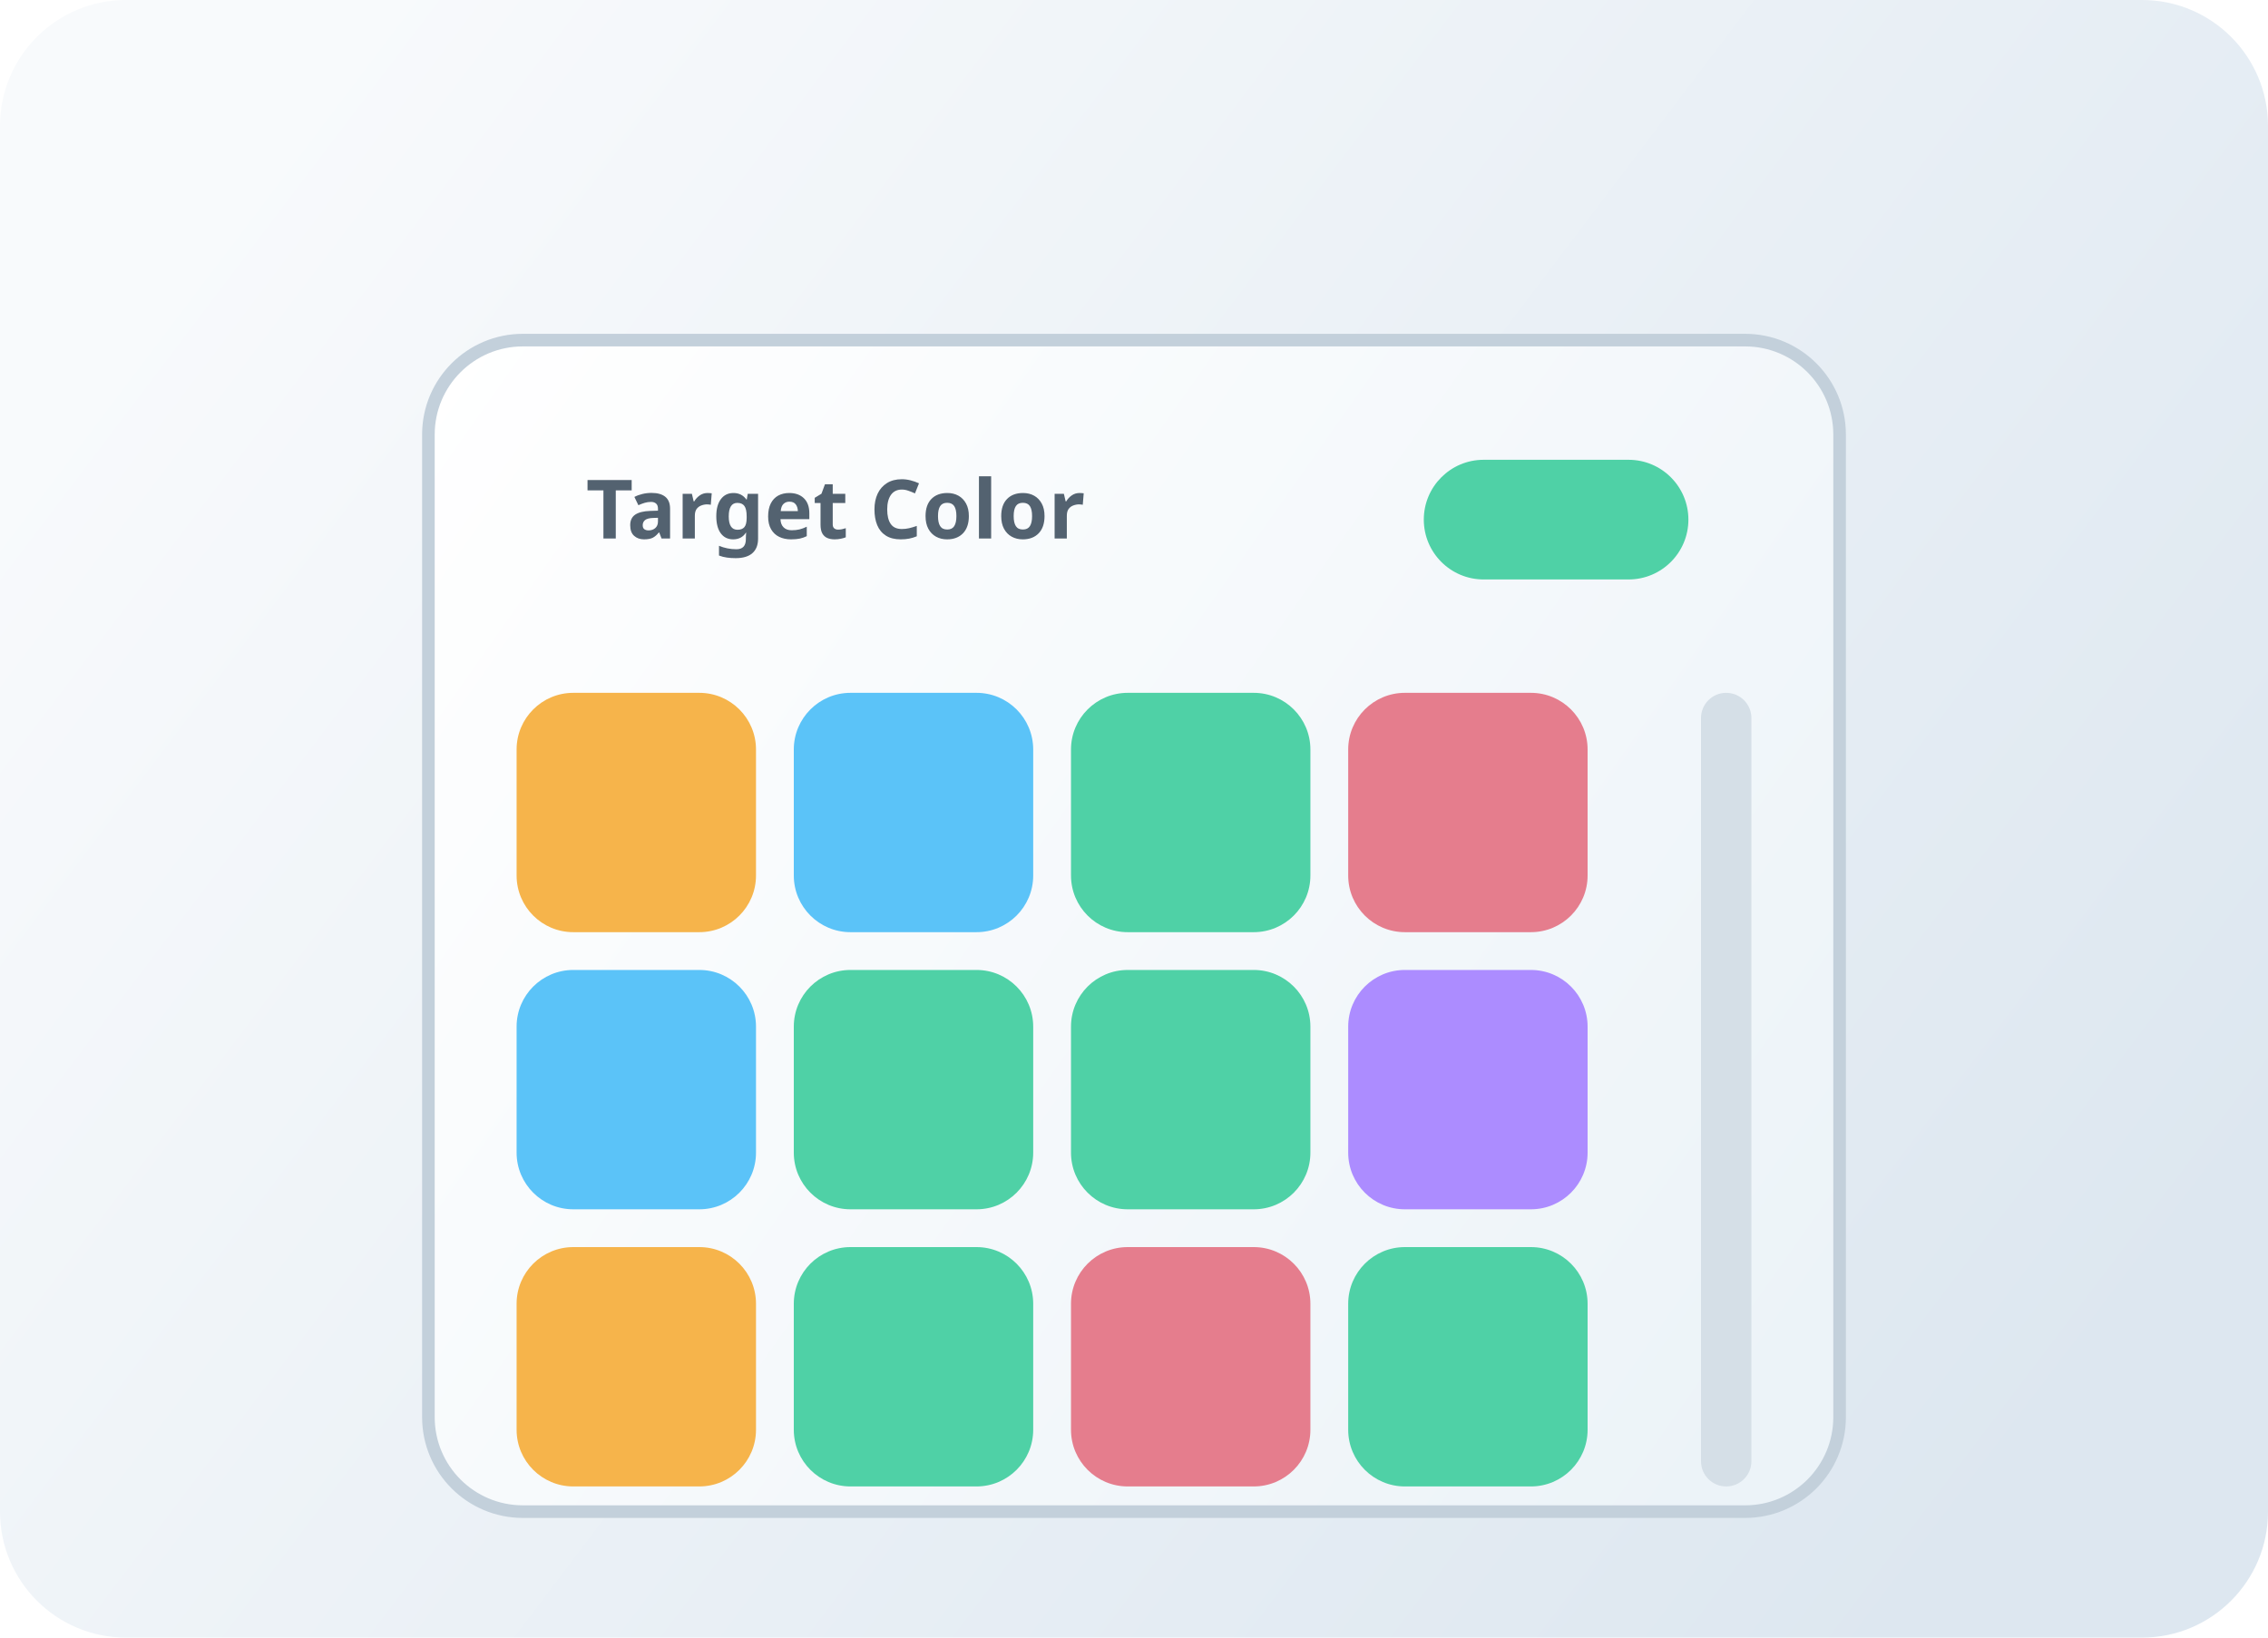
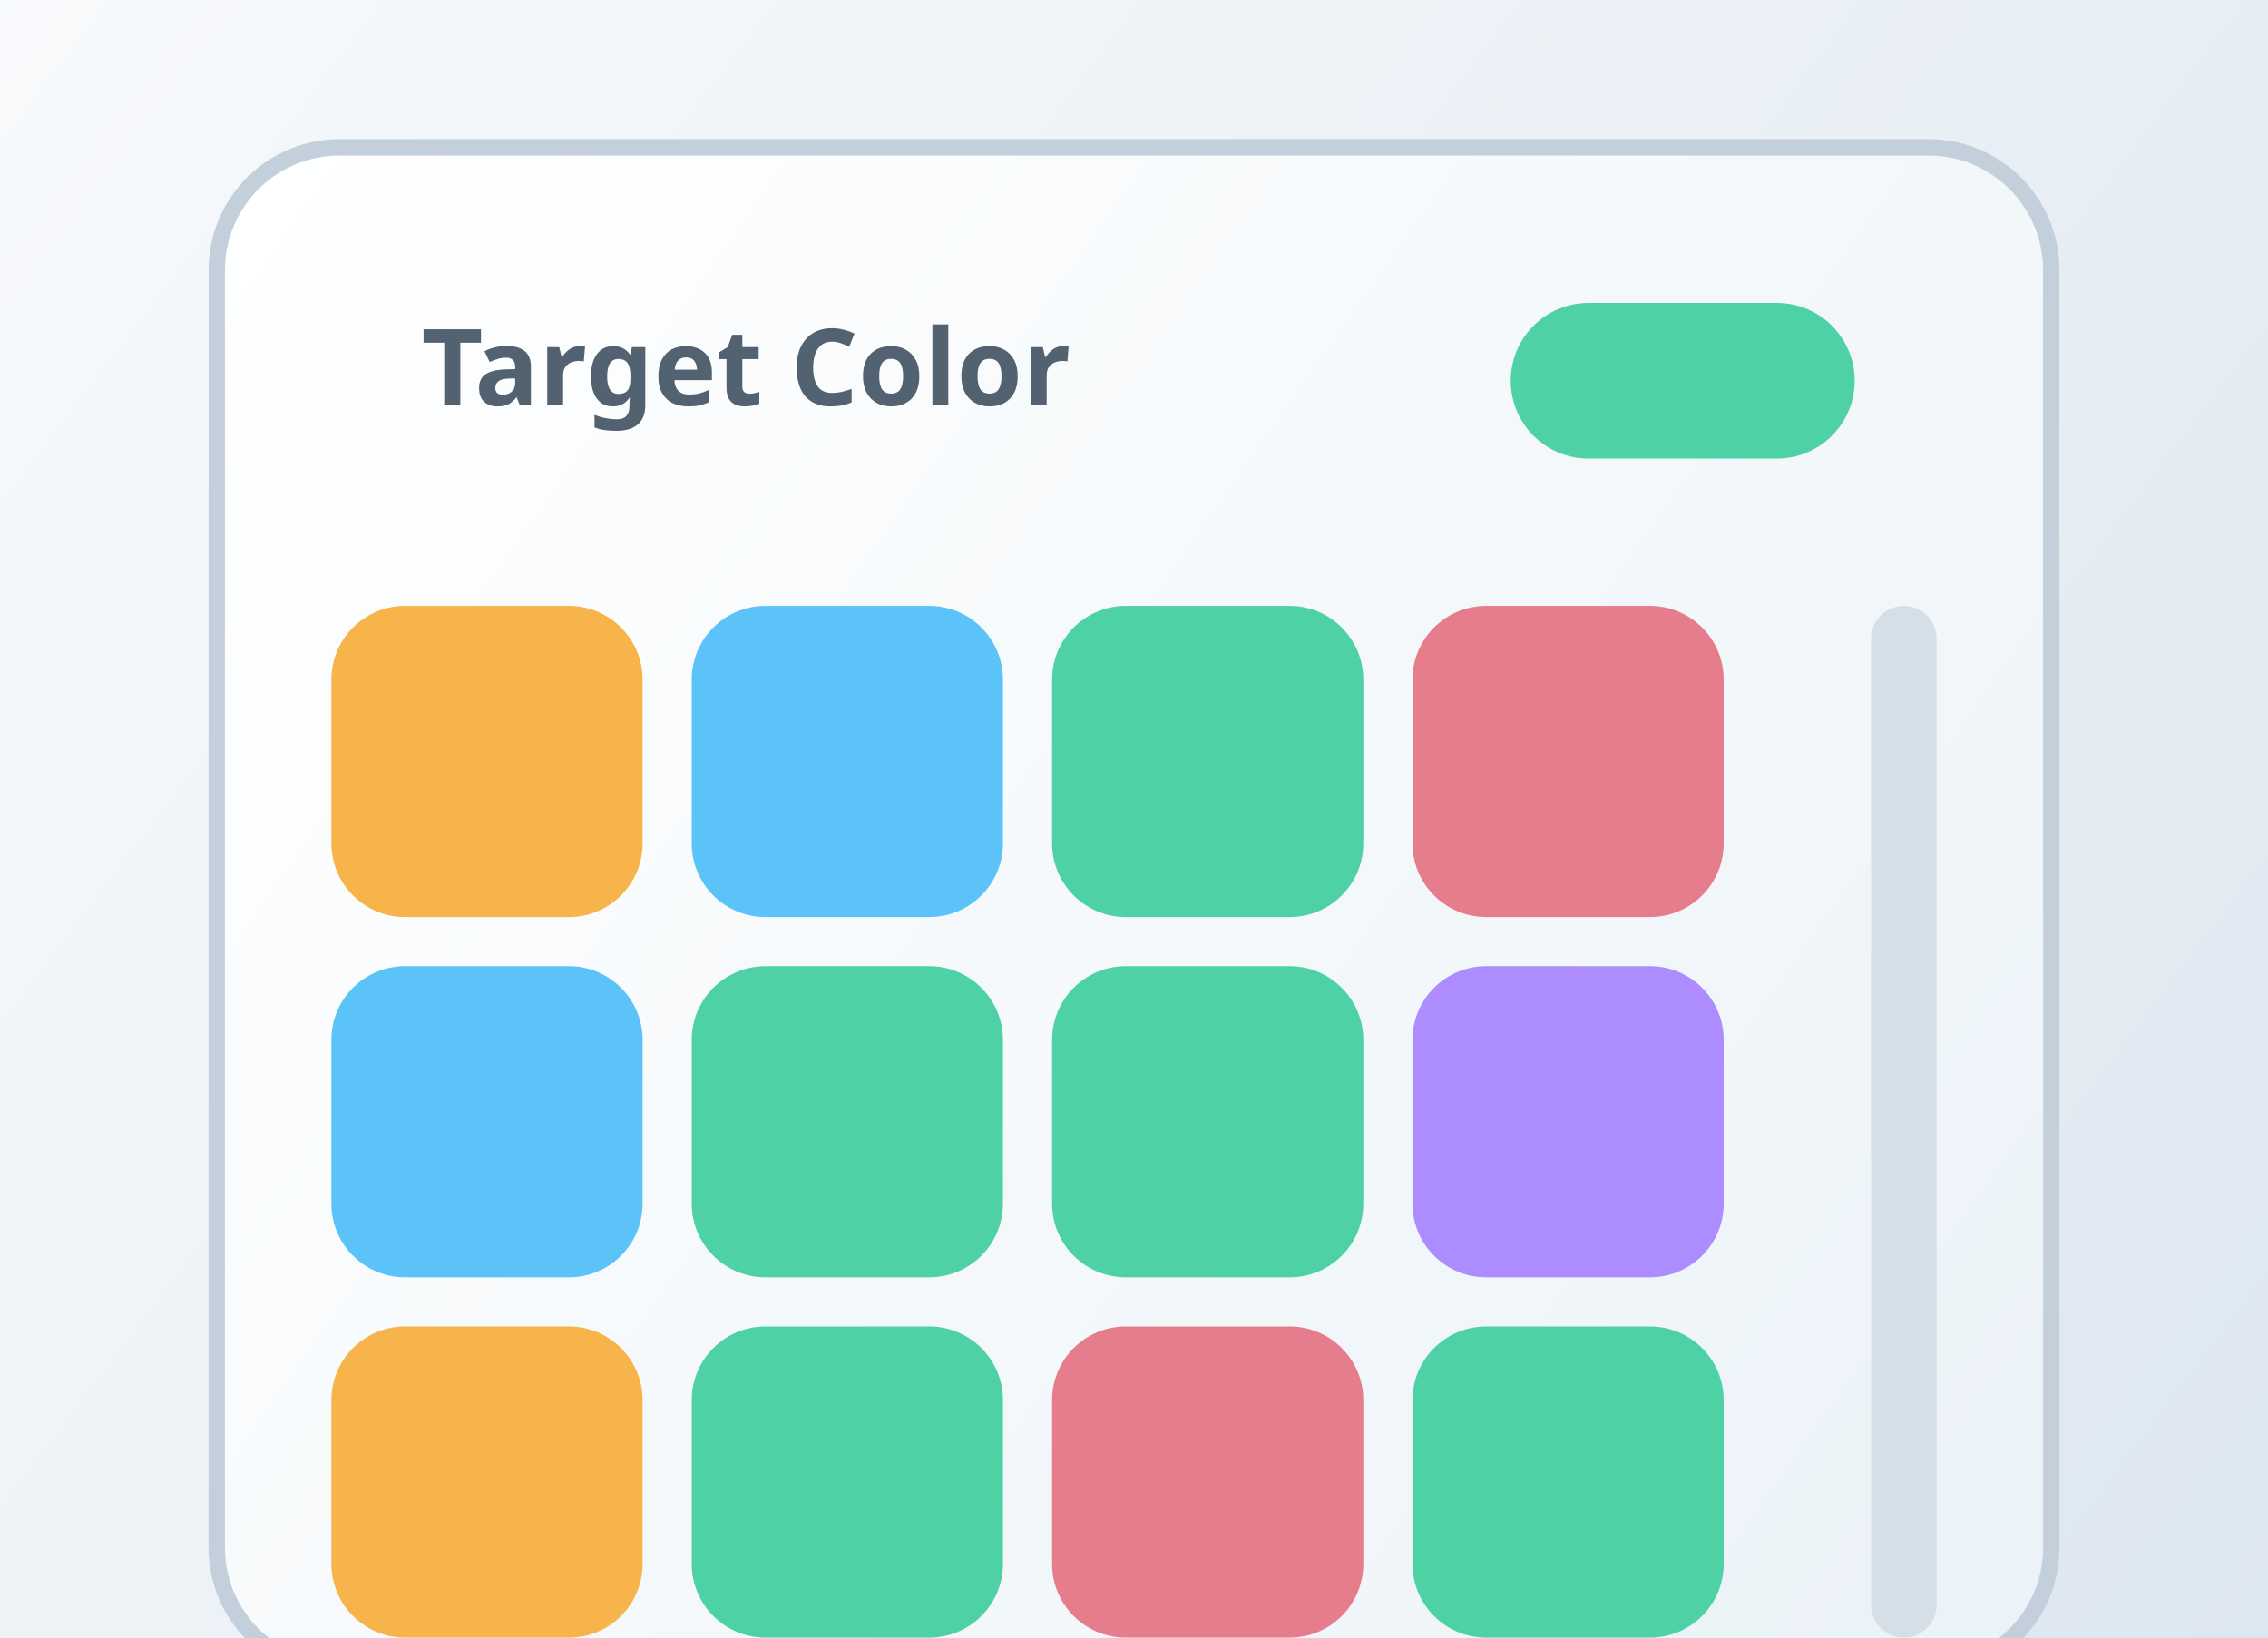
- <svg xmlns="http://www.w3.org/2000/svg" width="720" height="520" viewBox="0 0 720 520" fill="none">
+ <svg xmlns="http://www.w3.org/2000/svg" width="720" height="520" viewBox="100 72 520 400" fill="none">
  <defs>
    <linearGradient id="bg" x1="80" y1="48" x2="640" y2="472" gradientUnits="userSpaceOnUse">
      <stop stop-color="#F8FAFC" />
      <stop offset="1" stop-color="#DDE7F0" />
    </linearGradient>
    <linearGradient id="panel" x1="140" y1="110" x2="580" y2="420" gradientUnits="userSpaceOnUse">
      <stop stop-color="#FFFFFF" />
      <stop offset="1" stop-color="#ECF3F8" />
    </linearGradient>
  </defs>
  <rect width="720" height="520" rx="40" fill="url(#bg)" />
  <rect x="136" y="108" width="448" height="372" rx="30" fill="url(#panel)" stroke="#C3D0DB" stroke-width="4" />
  <rect x="452" y="146" width="84" height="38" rx="19" fill="#4FD1A6" />
  <text x="186" y="171" fill="#536270" font-family="ui-sans-serif, system-ui" font-size="26" font-weight="700">Target Color</text>
  <g transform="translate(164 220)">
    <rect x="0" y="0" width="76" height="76" rx="18" fill="#F6B44B" />
    <rect x="88" y="0" width="76" height="76" rx="18" fill="#5BC3F8" />
    <rect x="176" y="0" width="76" height="76" rx="18" fill="#4FD1A6" />
    <rect x="264" y="0" width="76" height="76" rx="18" fill="#E57D8D" />
    <rect x="0" y="88" width="76" height="76" rx="18" fill="#5BC3F8" />
    <rect x="88" y="88" width="76" height="76" rx="18" fill="#4FD1A6" />
    <rect x="176" y="88" width="76" height="76" rx="18" fill="#4FD1A6" />
    <rect x="264" y="88" width="76" height="76" rx="18" fill="#AC8CFF" />
    <rect x="0" y="176" width="76" height="76" rx="18" fill="#F6B44B" />
    <rect x="88" y="176" width="76" height="76" rx="18" fill="#4FD1A6" />
    <rect x="176" y="176" width="76" height="76" rx="18" fill="#E57D8D" />
    <rect x="264" y="176" width="76" height="76" rx="18" fill="#4FD1A6" />
    <rect x="376" y="0" width="16" height="252" rx="8" fill="#D5DFE7" />
  </g>
</svg>
